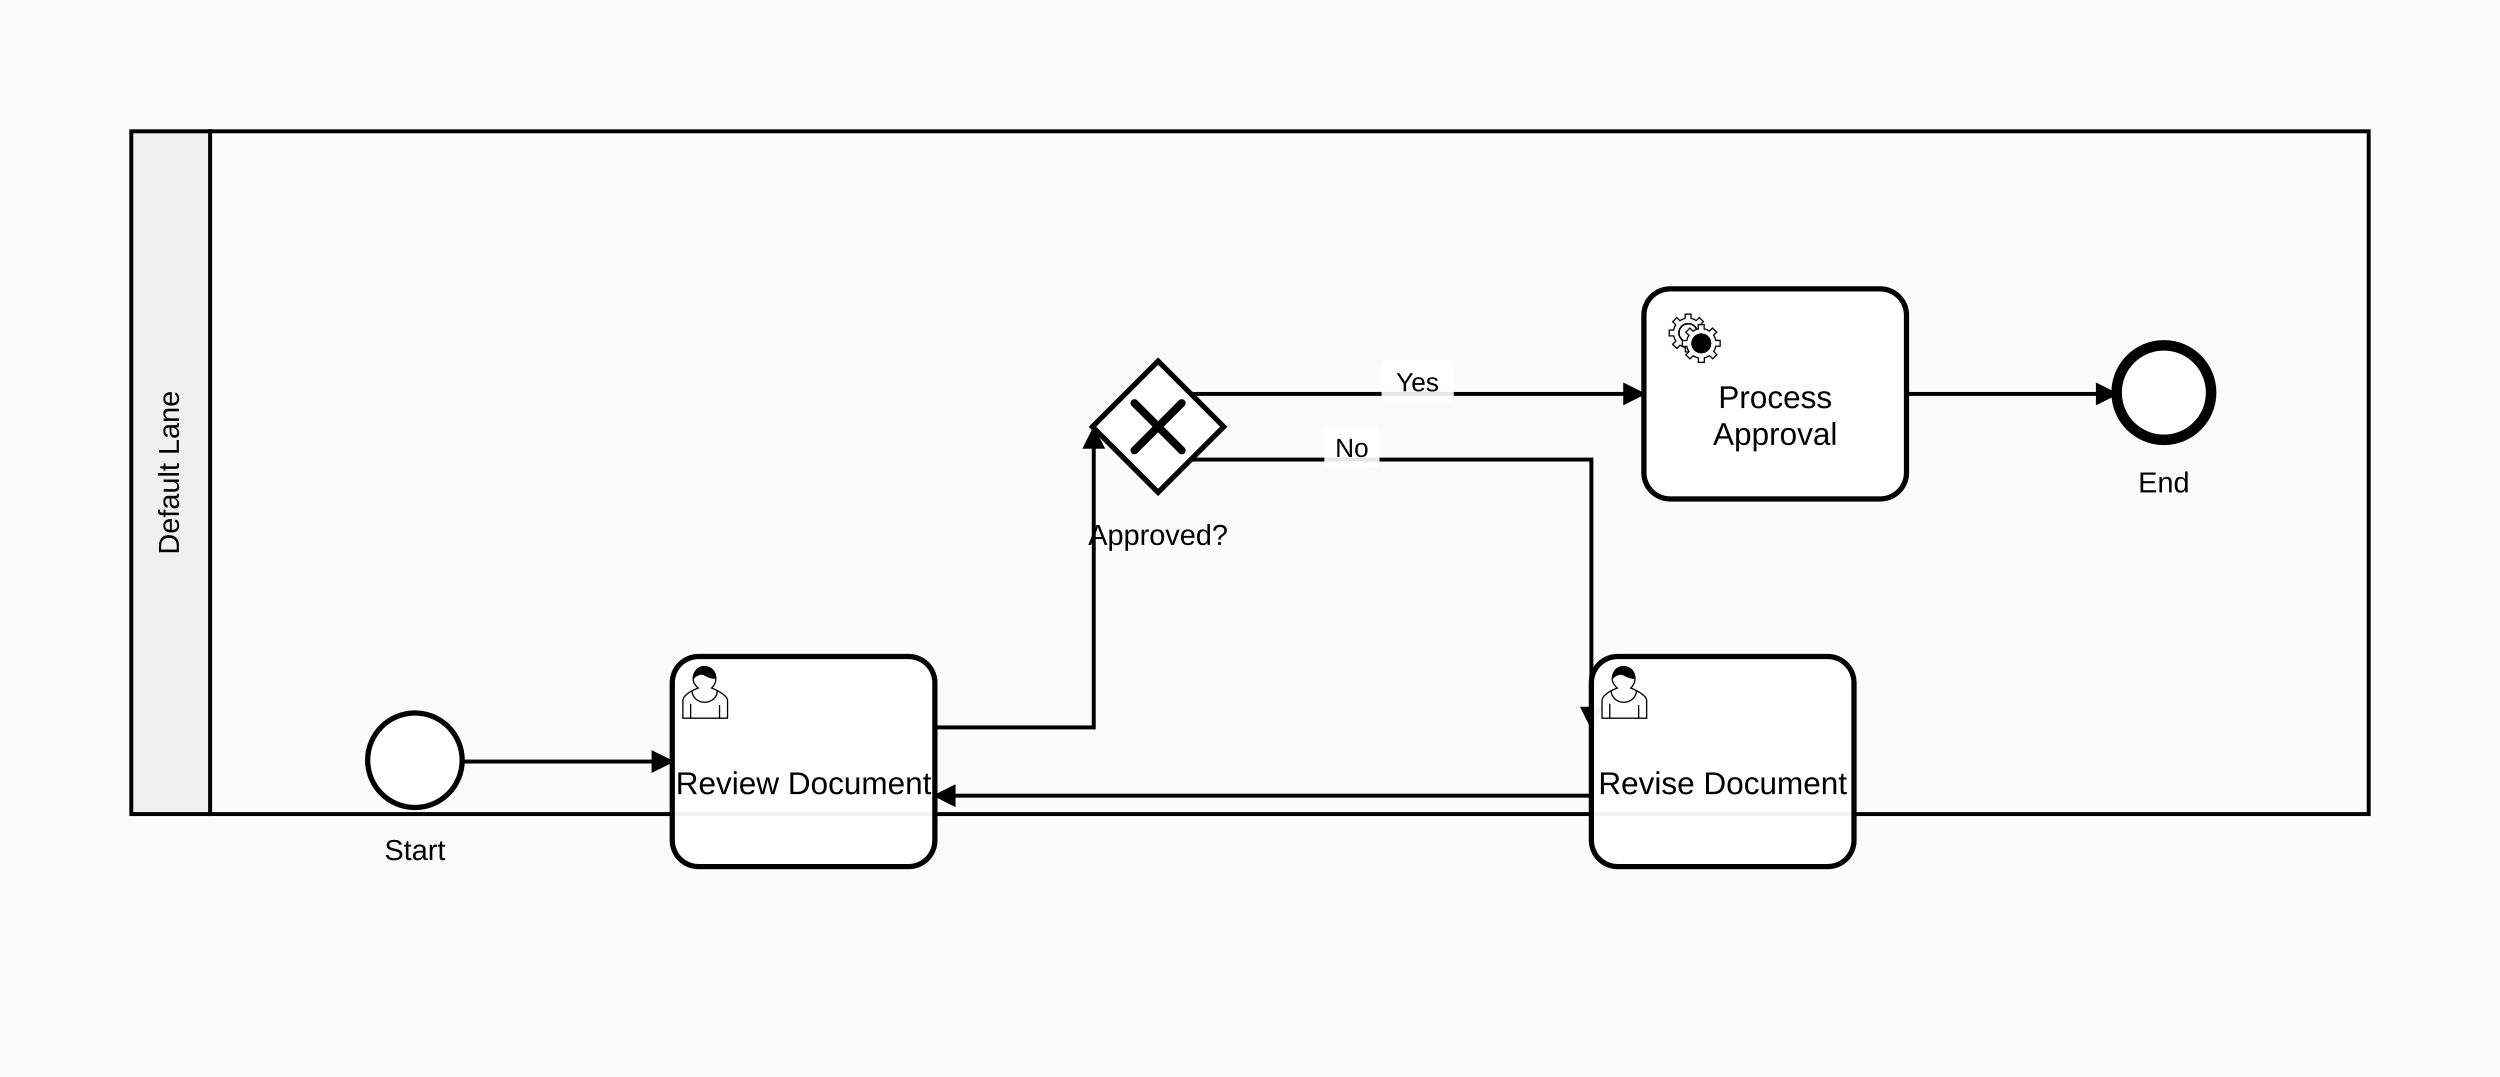
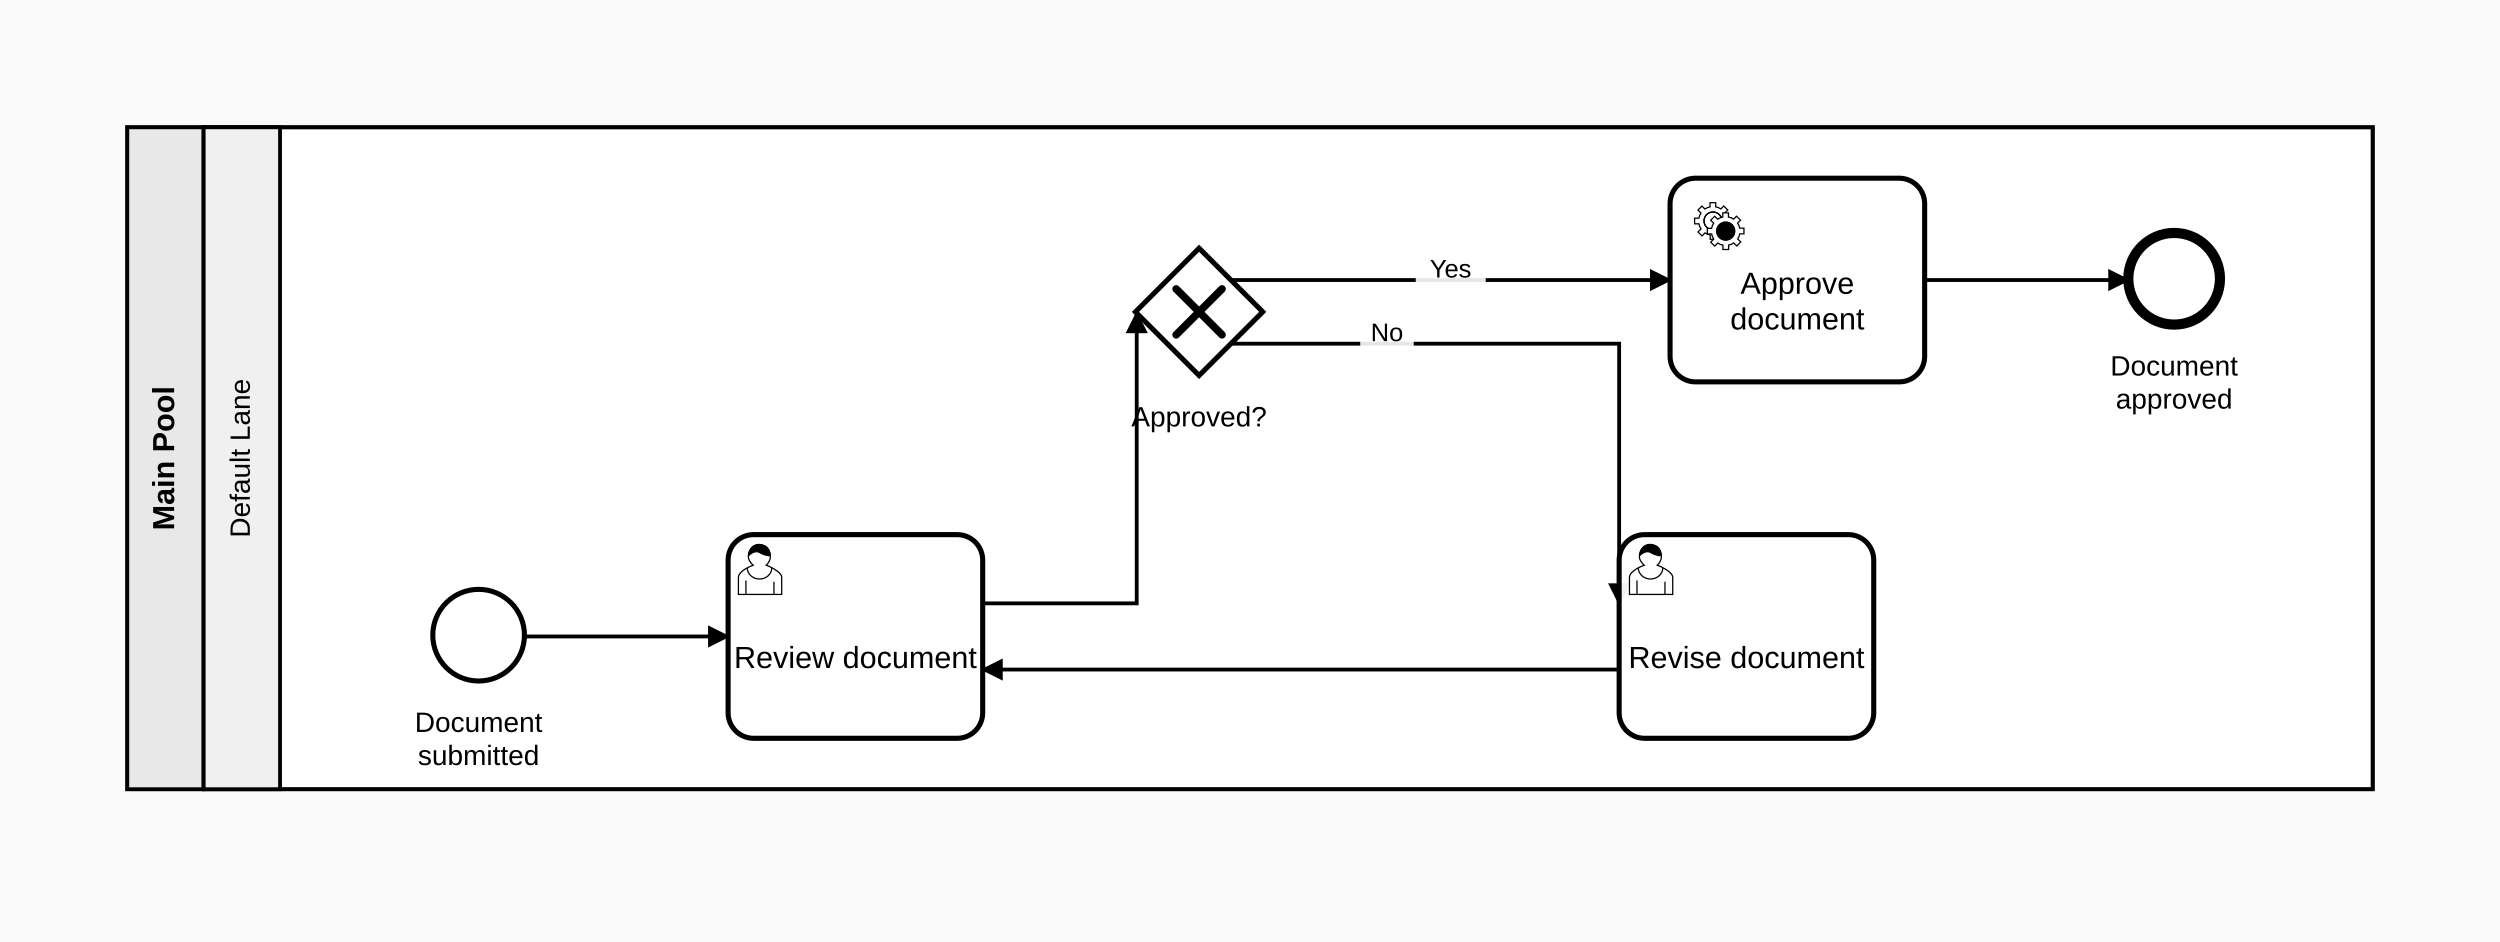
- <svg xmlns="http://www.w3.org/2000/svg" width="952" height="410" viewBox="0 0 952 410" font-family="Arial, sans-serif">
+ <svg xmlns="http://www.w3.org/2000/svg" width="982" height="370" viewBox="0 0 982 370" font-family="Arial, sans-serif">
  <defs>
    <marker id="seq-end" viewBox="0 0 20 20" refX="11" refY="10" markerWidth="10" markerHeight="10" orient="auto">
      <path d="M 1 5 L 11 10 L 1 15 Z" fill="#000000" stroke="#000000" stroke-width="1" />
    </marker>
    <marker id="seq-default-src" viewBox="0 0 20 20" refX="6" refY="10" markerWidth="10" markerHeight="10" orient="auto">
      <path d="M 6 3 L 10 17" stroke="#000000" stroke-width="1.5" />
    </marker>
    <marker id="seq-conditional-src" viewBox="0 0 20 20" refX="1" refY="10" markerWidth="12" markerHeight="12" orient="auto">
      <path d="M 1 10 L 8 6 L 15 10 L 8 14 Z" fill="#ffffff" stroke="#000000" stroke-width="1" />
    </marker>
    <marker id="msg-start" viewBox="0 0 20 20" refX="6" refY="6" markerWidth="20" markerHeight="20" orient="auto">
      <circle cx="6" cy="6" r="3.5" fill="#ffffff" stroke="#000000" stroke-width="1" />
    </marker>
    <marker id="msg-end" viewBox="0 0 20 20" refX="8.5" refY="5" markerWidth="20" markerHeight="20" orient="auto">
      <path d="m 1 5 l 0 -3 l 7 3 l -7 3 z" fill="#ffffff" stroke="#000000" stroke-width="1" stroke-linecap="butt" />
    </marker>
    <marker id="assoc-end" viewBox="0 0 20 20" refX="11" refY="10" markerWidth="10" markerHeight="10" orient="auto">
      <path d="M 1 5 L 11 10 L 1 15" fill="none" stroke="#000000" stroke-width="1.5" />
    </marker>
  </defs>
-   <rect width="952" height="410" fill="#fafafa" />
-   <rect x="80" y="50" width="822" height="260" fill="#ffffff" fill-opacity="0.25" stroke="#000000" stroke-width="1.5" />
-   <rect x="50" y="50" width="30" height="260" fill="#f0f0f0" stroke="#000000" stroke-width="1.5" />
-   <text x="65" y="180" text-anchor="middle" dominant-baseline="middle" font-size="11" fill="#000000" transform="rotate(-90,65,180)">Default Lane</text>
-   <path d="M 176 290 L 256 290" stroke="#000000" stroke-width="1.5" fill="none" marker-end="url(#seq-end)" />
-   <path d="M 356 277 L 416.5 277 L 416.5 163" stroke="#000000" stroke-width="1.5" fill="none" marker-end="url(#seq-end)" />
-   <path d="M 453.5 150 L 626 150" stroke="#000000" stroke-width="1.5" fill="none" marker-end="url(#seq-end)" />
-   <rect x="526.1" y="137" width="27.5" height="16" rx="2" fill="white" fill-opacity="0.9" />
-   <text x="539.8" y="149" text-anchor="middle" font-size="10" fill="#000000">Yes</text>
-   <path d="M 453.5 175 L 606 175 L 606 277" stroke="#000000" stroke-width="1.5" fill="none" marker-end="url(#seq-end)" />
-   <rect x="504.3" y="162" width="21" height="16" rx="2" fill="white" fill-opacity="0.9" />
-   <text x="514.8" y="174" text-anchor="middle" font-size="10" fill="#000000">No</text>
-   <path d="M 606 303 L 356 303" stroke="#000000" stroke-width="1.5" fill="none" marker-end="url(#seq-end)" />
-   <path d="M 726 150 L 806 150" stroke="#000000" stroke-width="1.5" fill="none" marker-end="url(#seq-end)" />
-   <circle cx="158" cy="289.5" r="18" fill="#ffffff" fill-opacity="0.95" stroke="#000000" stroke-width="2" />
-   <text x="158" y="327.5" text-anchor="middle" font-size="11" fill="#000000">Start</text>
-   <rect x="256" y="250" width="100" height="80" rx="10" ry="10" fill="#ffffff" fill-opacity="0.95" stroke="#000000" stroke-width="2" />
+   <rect width="982" height="370" fill="#fafafa" />
+   <rect x="50" y="50" width="882" height="260" fill="#ffffff" stroke="#000000" stroke-width="1.5" />
+   <rect x="50" y="50" width="30" height="260" fill="#e8e8e8" stroke="#000000" stroke-width="1.5" />
+   <text x="65" y="180" text-anchor="middle" dominant-baseline="middle" font-size="12" font-weight="bold" fill="#000000" transform="rotate(-90,65,180)">Main Pool</text>
+   <rect x="80" y="50" width="852" height="260" fill="#ffffff" fill-opacity="0.25" stroke="#000000" stroke-width="1.5" />
+   <rect x="80" y="50" width="30" height="260" fill="#f0f0f0" stroke="#000000" stroke-width="1.5" />
+   <text x="95" y="180" text-anchor="middle" dominant-baseline="middle" font-size="11" fill="#000000" transform="rotate(-90,95,180)">Default Lane</text>
+   <path d="M 206 250 L 286 250" stroke="#000000" stroke-width="1.5" fill="none" marker-end="url(#seq-end)" />
+   <path d="M 386 237 L 446.5 237 L 446.5 123" stroke="#000000" stroke-width="1.5" fill="none" marker-end="url(#seq-end)" />
+   <path d="M 483.5 110 L 656 110" stroke="#000000" stroke-width="1.5" fill="none" marker-end="url(#seq-end)" />
+   <rect x="556.1" y="97" width="27.5" height="16" rx="2" fill="white" fill-opacity="0.9" />
+   <text x="569.8" y="109" text-anchor="middle" font-size="10" fill="#000000">Yes</text>
+   <path d="M 483.5 135 L 636 135 L 636 237" stroke="#000000" stroke-width="1.5" fill="none" marker-end="url(#seq-end)" />
+   <rect x="534.3" y="122" width="21" height="16" rx="2" fill="white" fill-opacity="0.9" />
+   <text x="544.8" y="134" text-anchor="middle" font-size="10" fill="#000000">No</text>
+   <path d="M 636 263 L 386 263" stroke="#000000" stroke-width="1.5" fill="none" marker-end="url(#seq-end)" />
+   <path d="M 756 110 L 836 110" stroke="#000000" stroke-width="1.5" fill="none" marker-end="url(#seq-end)" />
+   <circle cx="188" cy="249.5" r="18" fill="#ffffff" fill-opacity="0.95" stroke="#000000" stroke-width="2" />
+   <text x="188" y="287.5" text-anchor="middle" font-size="11" fill="#000000">Document</text>
+   <text x="188" y="300.5" text-anchor="middle" font-size="11" fill="#000000">submitted</text>
+   <rect x="286" y="210" width="100" height="80" rx="10" ry="10" fill="#ffffff" fill-opacity="0.95" stroke="#000000" stroke-width="2" />
  <g>
-     <path d="m 271,262 c 0.909,-0.845 1.594,-2.049 1.594,-3.385 0,-2.554 -1.805,-4.622 -4.357,-4.622 -2.552,0 -4.288,2.068 -4.288,4.622 0,1.348 0.974,2.562 1.896,3.405 -0.529,0.187 -5.669,2.097 -5.794,4.756 v 6.718 h 17 v -6.718 c 0,-2.298 -5.528,-4.595 -6.051,-4.776 z m -8,6 l 0,5.5 m 11,0 l 0,-5" fill="#ffffff" stroke="#000000" stroke-width="0.5" />
-     <path d="m 273.162,263.009 c 0,2.447 -2.158,4.431 -4.821,4.431 -2.665,0 -4.822,-1.981 -4.822,-4.431" fill="none" stroke="#000000" stroke-width="0.5" />
-     <path d="m 264.1,258.2 c 0,0 2.251,-2.358 4.274,-1.177 2.024,1.181 4.221,1.537 4.124,0.965 -0.098,-0.57 -0.117,-3.791 -4.191,-4.136 -3.575,0.001 -4.208,3.367 -4.207,4.348 z" fill="#000000" stroke="#000000" stroke-width="0.5" />
+     <path d="m 301,222 c 0.909,-0.845 1.594,-2.049 1.594,-3.385 0,-2.554 -1.805,-4.622 -4.357,-4.622 -2.552,0 -4.288,2.068 -4.288,4.622 0,1.348 0.974,2.562 1.896,3.405 -0.529,0.187 -5.669,2.097 -5.794,4.756 v 6.718 h 17 v -6.718 c 0,-2.298 -5.528,-4.595 -6.051,-4.776 z m -8,6 l 0,5.5 m 11,0 l 0,-5" fill="#ffffff" stroke="#000000" stroke-width="0.5" />
+     <path d="m 303.162,223.009 c 0,2.447 -2.158,4.431 -4.821,4.431 -2.665,0 -4.822,-1.981 -4.822,-4.431" fill="none" stroke="#000000" stroke-width="0.5" />
+     <path d="m 294.1,218.2 c 0,0 2.251,-2.358 4.274,-1.177 2.024,1.181 4.221,1.537 4.124,0.965 -0.098,-0.57 -0.117,-3.791 -4.191,-4.136 -3.575,0.001 -4.208,3.367 -4.207,4.348 z" fill="#000000" stroke="#000000" stroke-width="0.5" />
  </g>
-   <text x="306" y="299" text-anchor="middle" dominant-baseline="middle" font-size="12" fill="#000000">Review Document</text>
-   <polygon points="441,137.5 466,162.5 441,187.5 416,162.5" fill="#ffffff" fill-opacity="0.95" stroke="#000000" stroke-width="2" />
-   <line x1="432" y1="153.5" x2="450" y2="171.5" stroke="#000000" stroke-width="3" stroke-linecap="round" />
-   <line x1="450" y1="153.5" x2="432" y2="171.5" stroke="#000000" stroke-width="3" stroke-linecap="round" />
-   <text x="441" y="207.5" text-anchor="middle" font-size="11" fill="#000000">Approved?</text>
-   <rect x="626" y="110" width="100" height="80" rx="10" ry="10" fill="#ffffff" fill-opacity="0.95" stroke="#000000" stroke-width="2" />
+   <text x="336" y="259" text-anchor="middle" dominant-baseline="middle" font-size="12" fill="#000000">Review document</text>
+   <polygon points="471,97.5 496,122.5 471,147.5 446,122.5" fill="#ffffff" fill-opacity="0.95" stroke="#000000" stroke-width="2" />
+   <line x1="462" y1="113.5" x2="480" y2="131.5" stroke="#000000" stroke-width="3" stroke-linecap="round" />
+   <line x1="480" y1="113.5" x2="462" y2="131.5" stroke="#000000" stroke-width="3" stroke-linecap="round" />
+   <text x="471" y="167.5" text-anchor="middle" font-size="11" fill="#000000">Approved?</text>
+   <rect x="656" y="70" width="100" height="80" rx="10" ry="10" fill="#ffffff" fill-opacity="0.95" stroke="#000000" stroke-width="2" />
  <g>
-     <path d="m 644,134 v -1.713 c 0.352,-0.071 0.704,-0.178 1.048,-0.321 0.344,-0.145 0.666,-0.321 0.966,-0.521 l 1.194,1.18 1.567,-1.577 -1.195,-1.18 c 0.403,-0.614 0.683,-1.299 0.825,-2.018 l 1.622,-0.01 v -2.22 l -1.637,0.01 c -0.073,-0.352 -0.178,-0.7 -0.324,-1.044 -0.145,-0.344 -0.321,-0.664 -0.523,-0.962 l 1.131,-1.136 -1.583,-1.563 -1.13,1.136 c -0.614,-0.401 -1.303,-0.681 -2.023,-0.822 l 0.009,-1.619 h -2.241 l 0.004,1.631 c -0.354,0.074 -0.705,0.18 -1.05,0.324 -0.344,0.144 -0.665,0.321 -0.964,0.52 l -1.17,-1.158 -1.567,1.579 1.168,1.157 c -0.403,0.613 -0.683,1.298 -0.825,2.017 l -1.659,0.003 v 2.222 l 1.672,-0.006 c 0.073,0.351 0.18,0.702 0.324,1.045 0.145,0.344 0.321,0.664 0.523,0.961 l -1.199,1.197 1.584,1.56 1.196,-1.193 c 0.614,0.403 1.303,0.682 2.023,0.823 l 0.001,1.699 h 2.227 z m 0.221,-3.996 c -1.789,0.75 -3.858,-0.093 -4.61,-1.874 -0.752,-1.783 0.091,-3.846 1.88,-4.596 1.788,-0.749 3.857,0.093 4.609,1.874 0.752,1.782 -0.091,3.846 -1.879,4.596 z" fill="#ffffff" stroke="#000000" stroke-width="0.5" />
-     <path d="m 644.221,130.004 c -1.789,0.75 -3.858,-0.093 -4.61,-1.874 -0.752,-1.783 0.091,-3.846 1.88,-4.596 1.788,-0.749 3.857,0.093 4.609,1.874 0.752,1.782 -0.091,3.846 -1.879,4.596 z" fill="none" stroke="#000000" stroke-width="0.5" />
-     <path d="m 649,138 v -1.713 c 0.352,-0.071 0.704,-0.178 1.048,-0.321 0.344,-0.145 0.666,-0.321 0.966,-0.521 l 1.194,1.18 1.567,-1.577 -1.195,-1.18 c 0.403,-0.614 0.683,-1.299 0.825,-2.018 l 1.622,-0.01 v -2.22 l -1.637,0.01 c -0.073,-0.352 -0.178,-0.7 -0.324,-1.044 -0.145,-0.344 -0.321,-0.664 -0.523,-0.962 l 1.131,-1.136 -1.583,-1.563 -1.13,1.136 c -0.614,-0.401 -1.303,-0.681 -2.023,-0.822 l 0.009,-1.619 h -2.241 l 0.004,1.631 c -0.354,0.074 -0.705,0.18 -1.05,0.324 -0.344,0.144 -0.665,0.321 -0.964,0.52 l -1.17,-1.158 -1.567,1.579 1.168,1.157 c -0.403,0.613 -0.683,1.298 -0.825,2.017 l -1.659,0.003 v 2.222 l 1.672,-0.006 c 0.073,0.351 0.18,0.702 0.324,1.045 0.145,0.344 0.321,0.664 0.523,0.961 l -1.199,1.197 1.584,1.56 1.196,-1.193 c 0.614,0.403 1.303,0.682 2.023,0.823 l 0.001,1.699 h 2.227 z m 0.221,-3.996 c -1.789,0.75 -3.858,-0.093 -4.61,-1.874 -0.752,-1.783 0.091,-3.846 1.88,-4.596 1.788,-0.749 3.857,0.093 4.609,1.874 0.752,1.782 -0.091,3.846 -1.879,4.596 z" fill="#ffffff" stroke="#000000" stroke-width="0.5" />
-     <path d="m 649.221,134.004 c -1.789,0.75 -3.858,-0.093 -4.61,-1.874 -0.752,-1.783 0.091,-3.846 1.88,-4.596 1.788,-0.749 3.857,0.093 4.609,1.874 0.752,1.782 -0.091,3.846 -1.879,4.596 z" fill="#000000" stroke="#000000" stroke-width="0.5" />
+     <path d="m 674,94 v -1.713 c 0.352,-0.071 0.704,-0.178 1.048,-0.321 0.344,-0.145 0.666,-0.321 0.966,-0.521 l 1.194,1.18 1.567,-1.577 -1.195,-1.18 c 0.403,-0.614 0.683,-1.299 0.825,-2.018 l 1.622,-0.01 v -2.22 l -1.637,0.01 c -0.073,-0.352 -0.178,-0.7 -0.324,-1.044 -0.145,-0.344 -0.321,-0.664 -0.523,-0.962 l 1.131,-1.136 -1.583,-1.563 -1.13,1.136 c -0.614,-0.401 -1.303,-0.681 -2.023,-0.822 l 0.009,-1.619 h -2.241 l 0.004,1.631 c -0.354,0.074 -0.705,0.18 -1.05,0.324 -0.344,0.144 -0.665,0.321 -0.964,0.52 l -1.17,-1.158 -1.567,1.579 1.168,1.157 c -0.403,0.613 -0.683,1.298 -0.825,2.017 l -1.659,0.003 v 2.222 l 1.672,-0.006 c 0.073,0.351 0.18,0.702 0.324,1.045 0.145,0.344 0.321,0.664 0.523,0.961 l -1.199,1.197 1.584,1.56 1.196,-1.193 c 0.614,0.403 1.303,0.682 2.023,0.823 l 0.001,1.699 h 2.227 z m 0.221,-3.996 c -1.789,0.75 -3.858,-0.093 -4.61,-1.874 -0.752,-1.783 0.091,-3.846 1.88,-4.596 1.788,-0.749 3.857,0.093 4.609,1.874 0.752,1.782 -0.091,3.846 -1.879,4.596 z" fill="#ffffff" stroke="#000000" stroke-width="0.5" />
+     <path d="m 674.221,90.004 c -1.789,0.75 -3.858,-0.093 -4.61,-1.874 -0.752,-1.783 0.091,-3.846 1.88,-4.596 1.788,-0.749 3.857,0.093 4.609,1.874 0.752,1.782 -0.091,3.846 -1.879,4.596 z" fill="none" stroke="#000000" stroke-width="0.5" />
+     <path d="m 679,98 v -1.713 c 0.352,-0.071 0.704,-0.178 1.048,-0.321 0.344,-0.145 0.666,-0.321 0.966,-0.521 l 1.194,1.18 1.567,-1.577 -1.195,-1.18 c 0.403,-0.614 0.683,-1.299 0.825,-2.018 l 1.622,-0.01 v -2.22 l -1.637,0.01 c -0.073,-0.352 -0.178,-0.7 -0.324,-1.044 -0.145,-0.344 -0.321,-0.664 -0.523,-0.962 l 1.131,-1.136 -1.583,-1.563 -1.13,1.136 c -0.614,-0.401 -1.303,-0.681 -2.023,-0.822 l 0.009,-1.619 h -2.241 l 0.004,1.631 c -0.354,0.074 -0.705,0.18 -1.05,0.324 -0.344,0.144 -0.665,0.321 -0.964,0.52 l -1.17,-1.158 -1.567,1.579 1.168,1.157 c -0.403,0.613 -0.683,1.298 -0.825,2.017 l -1.659,0.003 v 2.222 l 1.672,-0.006 c 0.073,0.351 0.18,0.702 0.324,1.045 0.145,0.344 0.321,0.664 0.523,0.961 l -1.199,1.197 1.584,1.56 1.196,-1.193 c 0.614,0.403 1.303,0.682 2.023,0.823 l 0.001,1.699 h 2.227 z m 0.221,-3.996 c -1.789,0.75 -3.858,-0.093 -4.61,-1.874 -0.752,-1.783 0.091,-3.846 1.88,-4.596 1.788,-0.749 3.857,0.093 4.609,1.874 0.752,1.782 -0.091,3.846 -1.879,4.596 z" fill="#ffffff" stroke="#000000" stroke-width="0.5" />
+     <path d="m 679.221,94.004 c -1.789,0.75 -3.858,-0.093 -4.61,-1.874 -0.752,-1.783 0.091,-3.846 1.88,-4.596 1.788,-0.749 3.857,0.093 4.609,1.874 0.752,1.782 -0.091,3.846 -1.879,4.596 z" fill="#000000" stroke="#000000" stroke-width="0.5" />
  </g>
-   <text x="676" y="152" text-anchor="middle" dominant-baseline="middle" font-size="12" fill="#000000">Process</text>
-   <text x="676" y="166" text-anchor="middle" dominant-baseline="middle" font-size="12" fill="#000000">Approval</text>
-   <rect x="606" y="250" width="100" height="80" rx="10" ry="10" fill="#ffffff" fill-opacity="0.95" stroke="#000000" stroke-width="2" />
+   <text x="706" y="112" text-anchor="middle" dominant-baseline="middle" font-size="12" fill="#000000">Approve</text>
+   <text x="706" y="126" text-anchor="middle" dominant-baseline="middle" font-size="12" fill="#000000">document</text>
+   <rect x="636" y="210" width="100" height="80" rx="10" ry="10" fill="#ffffff" fill-opacity="0.95" stroke="#000000" stroke-width="2" />
  <g>
-     <path d="m 621,262 c 0.909,-0.845 1.594,-2.049 1.594,-3.385 0,-2.554 -1.805,-4.622 -4.357,-4.622 -2.552,0 -4.288,2.068 -4.288,4.622 0,1.348 0.974,2.562 1.896,3.405 -0.529,0.187 -5.669,2.097 -5.794,4.756 v 6.718 h 17 v -6.718 c 0,-2.298 -5.528,-4.595 -6.051,-4.776 z m -8,6 l 0,5.5 m 11,0 l 0,-5" fill="#ffffff" stroke="#000000" stroke-width="0.5" />
-     <path d="m 623.162,263.009 c 0,2.447 -2.158,4.431 -4.821,4.431 -2.665,0 -4.822,-1.981 -4.822,-4.431" fill="none" stroke="#000000" stroke-width="0.5" />
-     <path d="m 614.1,258.2 c 0,0 2.251,-2.358 4.274,-1.177 2.024,1.181 4.221,1.537 4.124,0.965 -0.098,-0.57 -0.117,-3.791 -4.191,-4.136 -3.575,0.001 -4.208,3.367 -4.207,4.348 z" fill="#000000" stroke="#000000" stroke-width="0.5" />
+     <path d="m 651,222 c 0.909,-0.845 1.594,-2.049 1.594,-3.385 0,-2.554 -1.805,-4.622 -4.357,-4.622 -2.552,0 -4.288,2.068 -4.288,4.622 0,1.348 0.974,2.562 1.896,3.405 -0.529,0.187 -5.669,2.097 -5.794,4.756 v 6.718 h 17 v -6.718 c 0,-2.298 -5.528,-4.595 -6.051,-4.776 z m -8,6 l 0,5.5 m 11,0 l 0,-5" fill="#ffffff" stroke="#000000" stroke-width="0.5" />
+     <path d="m 653.162,223.009 c 0,2.447 -2.158,4.431 -4.821,4.431 -2.665,0 -4.822,-1.981 -4.822,-4.431" fill="none" stroke="#000000" stroke-width="0.5" />
+     <path d="m 644.1,218.2 c 0,0 2.251,-2.358 4.274,-1.177 2.024,1.181 4.221,1.537 4.124,0.965 -0.098,-0.57 -0.117,-3.791 -4.191,-4.136 -3.575,0.001 -4.208,3.367 -4.207,4.348 z" fill="#000000" stroke="#000000" stroke-width="0.5" />
  </g>
-   <text x="656" y="299" text-anchor="middle" dominant-baseline="middle" font-size="12" fill="#000000">Revise Document</text>
-   <circle cx="824" cy="149.5" r="18" fill="#ffffff" fill-opacity="0.95" stroke="#000000" stroke-width="4" />
-   <text x="824" y="187.5" text-anchor="middle" font-size="11" fill="#000000">End</text>
+   <text x="686" y="259" text-anchor="middle" dominant-baseline="middle" font-size="12" fill="#000000">Revise document</text>
+   <circle cx="854" cy="109.5" r="18" fill="#ffffff" fill-opacity="0.95" stroke="#000000" stroke-width="4" />
+   <text x="854" y="147.5" text-anchor="middle" font-size="11" fill="#000000">Document</text>
+   <text x="854" y="160.5" text-anchor="middle" font-size="11" fill="#000000">approved</text>
</svg>
